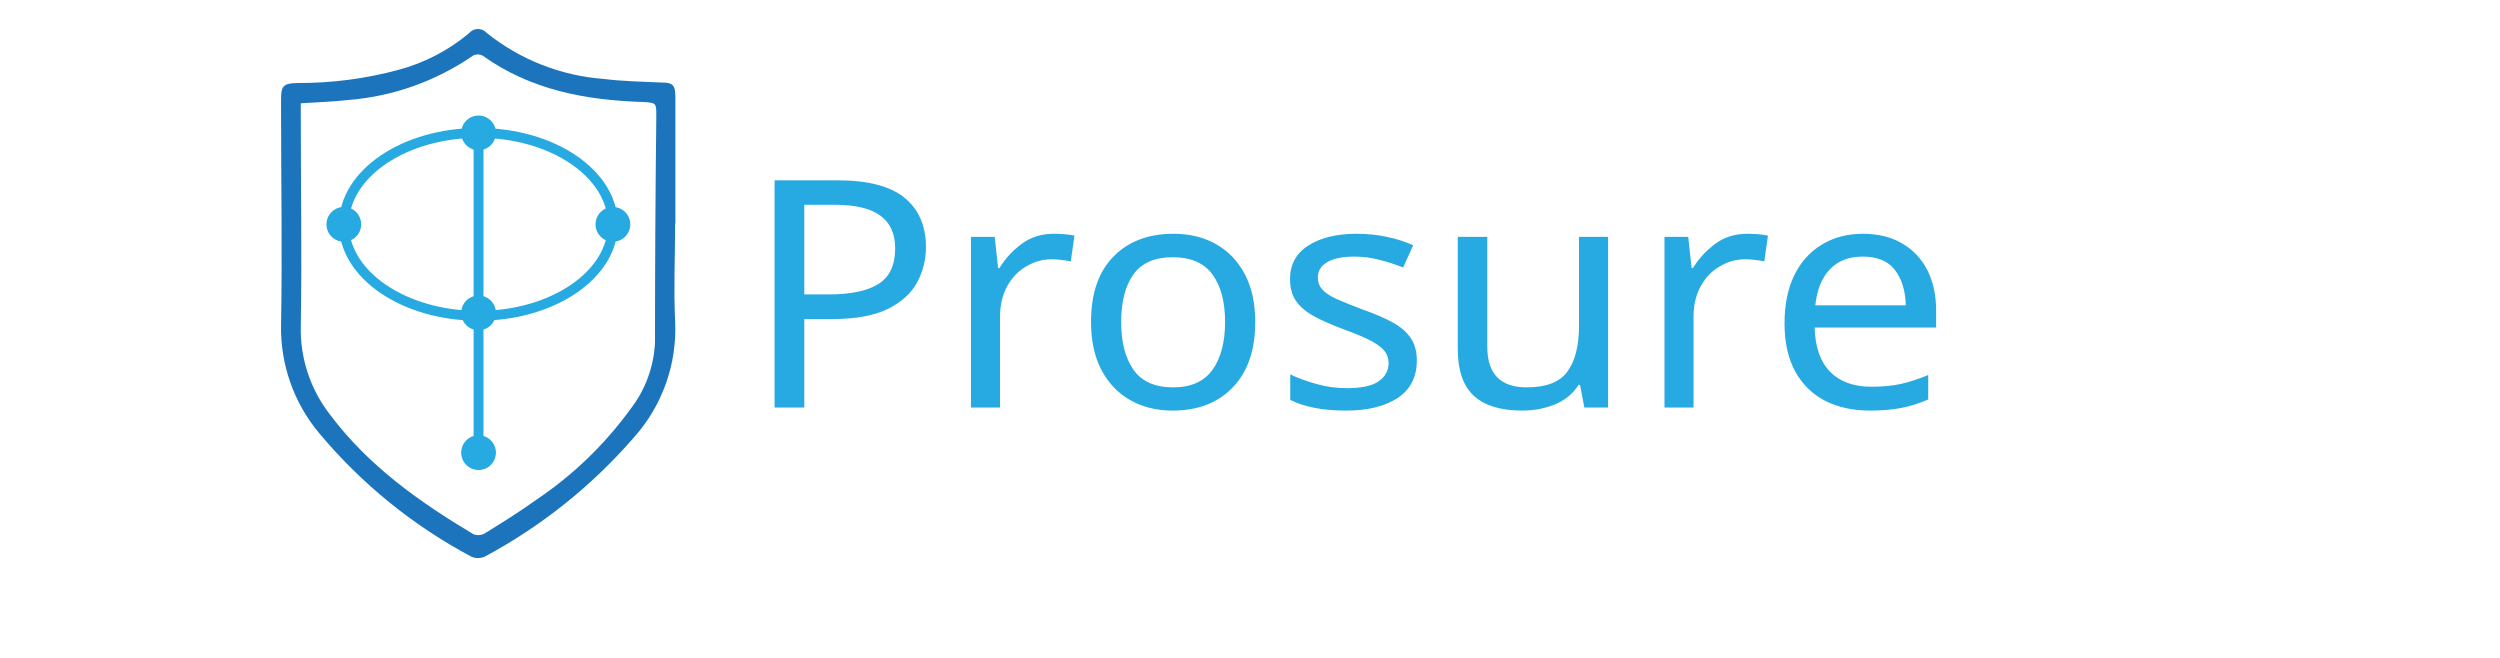
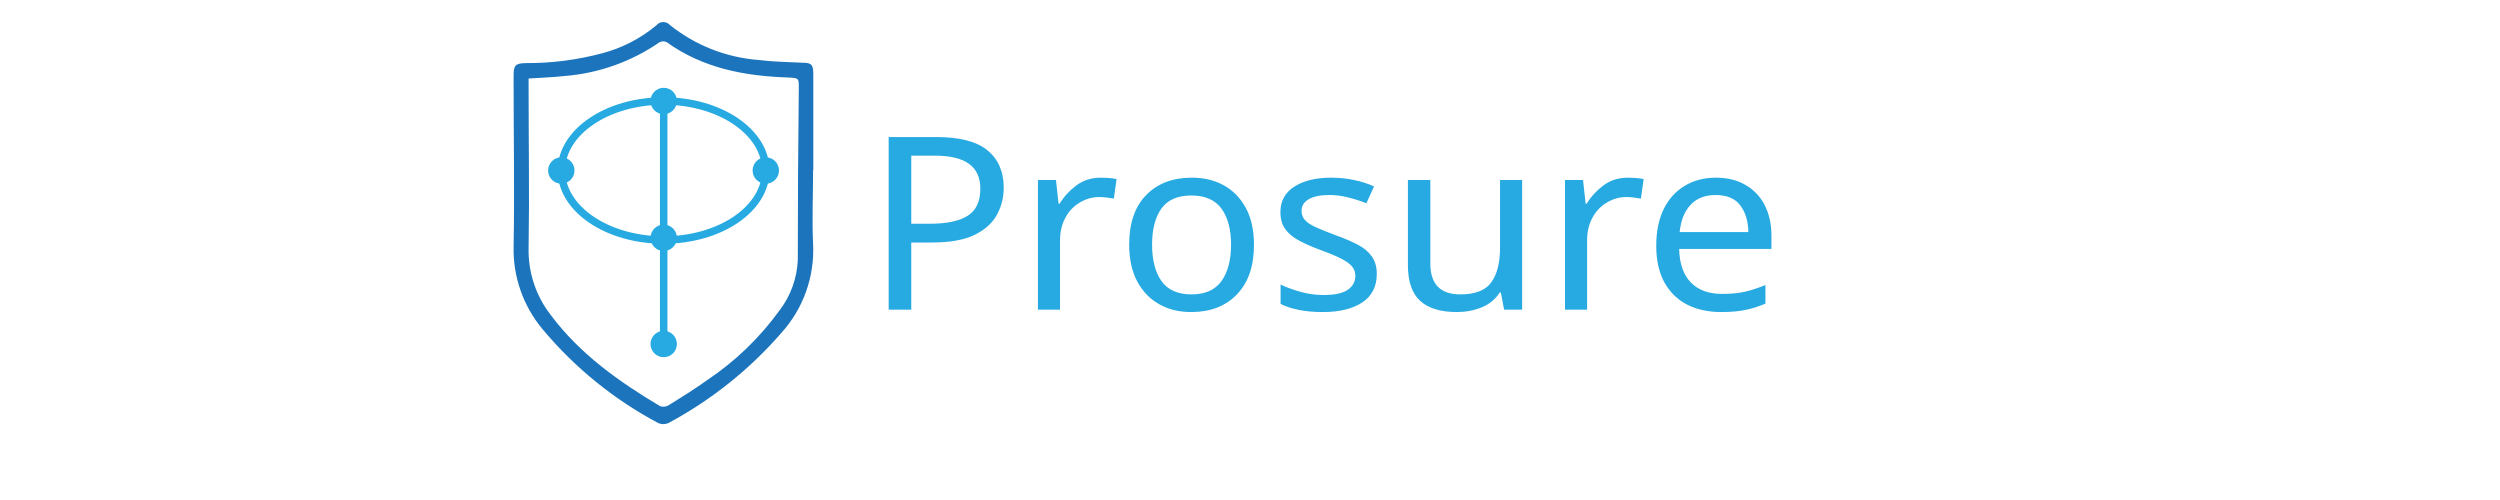
- <svg xmlns="http://www.w3.org/2000/svg" id="Layer_1" data-name="Layer 1" width="152" height="40" viewBox="0 0 152 50">
+ <svg xmlns="http://www.w3.org/2000/svg" id="Layer_1" data-name="Layer 1" width="200" height="40" viewBox="0 0 152 50">
  <defs>
    <style>.cls-1{fill:#1c75bc;}.cls-2,.cls-4{fill:#27aae1;}.cls-3{fill:none;stroke:#27aae1;stroke-miterlimit:10;stroke-width:0.75px;}.cls-4{font-size:24.19px;font-family:Alberta;}</style>
  </defs>
  <path class="cls-1" d="M32.31,17c0,2.46-.12,4.94,0,7.4a12.35,12.35,0,0,1-3.19,8.91,40,40,0,0,1-11.29,9,1.24,1.24,0,0,1-1,0A38.81,38.81,0,0,1,5.24,32.9a12.44,12.44,0,0,1-2.88-8.25c.1-5.42,0-10.85,0-16.27,0-.29,0-.57,0-.85,0-1,.19-1.2,1.22-1.22a29,29,0,0,0,7.7-1,14,14,0,0,0,5.36-2.78A.89.89,0,0,1,18,2.51,16.15,16.15,0,0,0,26.89,6c1.42.18,2.87.2,4.31.27.94,0,1.13.17,1.13,1.13,0,3.19,0,6.38,0,9.57ZM3.86,7.85v.94c0,5.34.09,10.69,0,16a10.52,10.52,0,0,0,2.23,6.73C9,35.41,12.89,38.16,17,40.61a1,1,0,0,0,.82-.06c1.33-.82,2.66-1.65,3.93-2.56a28.46,28.46,0,0,0,7.18-6.92A8.92,8.92,0,0,0,30.78,26q0-8.6.1-17.19c0-1,0-1-1.05-1.06-4.35-.14-8.52-.92-12.16-3.53a.78.78,0,0,0-.71,0A19.41,19.41,0,0,1,7.47,7.6C6.3,7.73,5.13,7.77,3.86,7.85Z" />
  <circle class="cls-2" cx="17.37" cy="23.78" r="1.32" />
  <circle class="cls-2" cx="17.37" cy="34.4" r="1.32" />
  <circle class="cls-2" cx="27.58" cy="17.05" r="1.32" />
  <circle class="cls-2" cx="7.13" cy="17.05" r="1.32" />
  <circle class="cls-2" cx="17.37" cy="10.1" r="1.32" />
  <line class="cls-3" x1="17.37" y1="10.1" x2="17.37" y2="34.85" />
  <ellipse class="cls-3" cx="17.36" cy="17.05" rx="10.22" ry="6.95" />
  <text class="cls-4" transform="translate(37.43 30.97) scale(1.04 1)">Prosure</text>
</svg>
